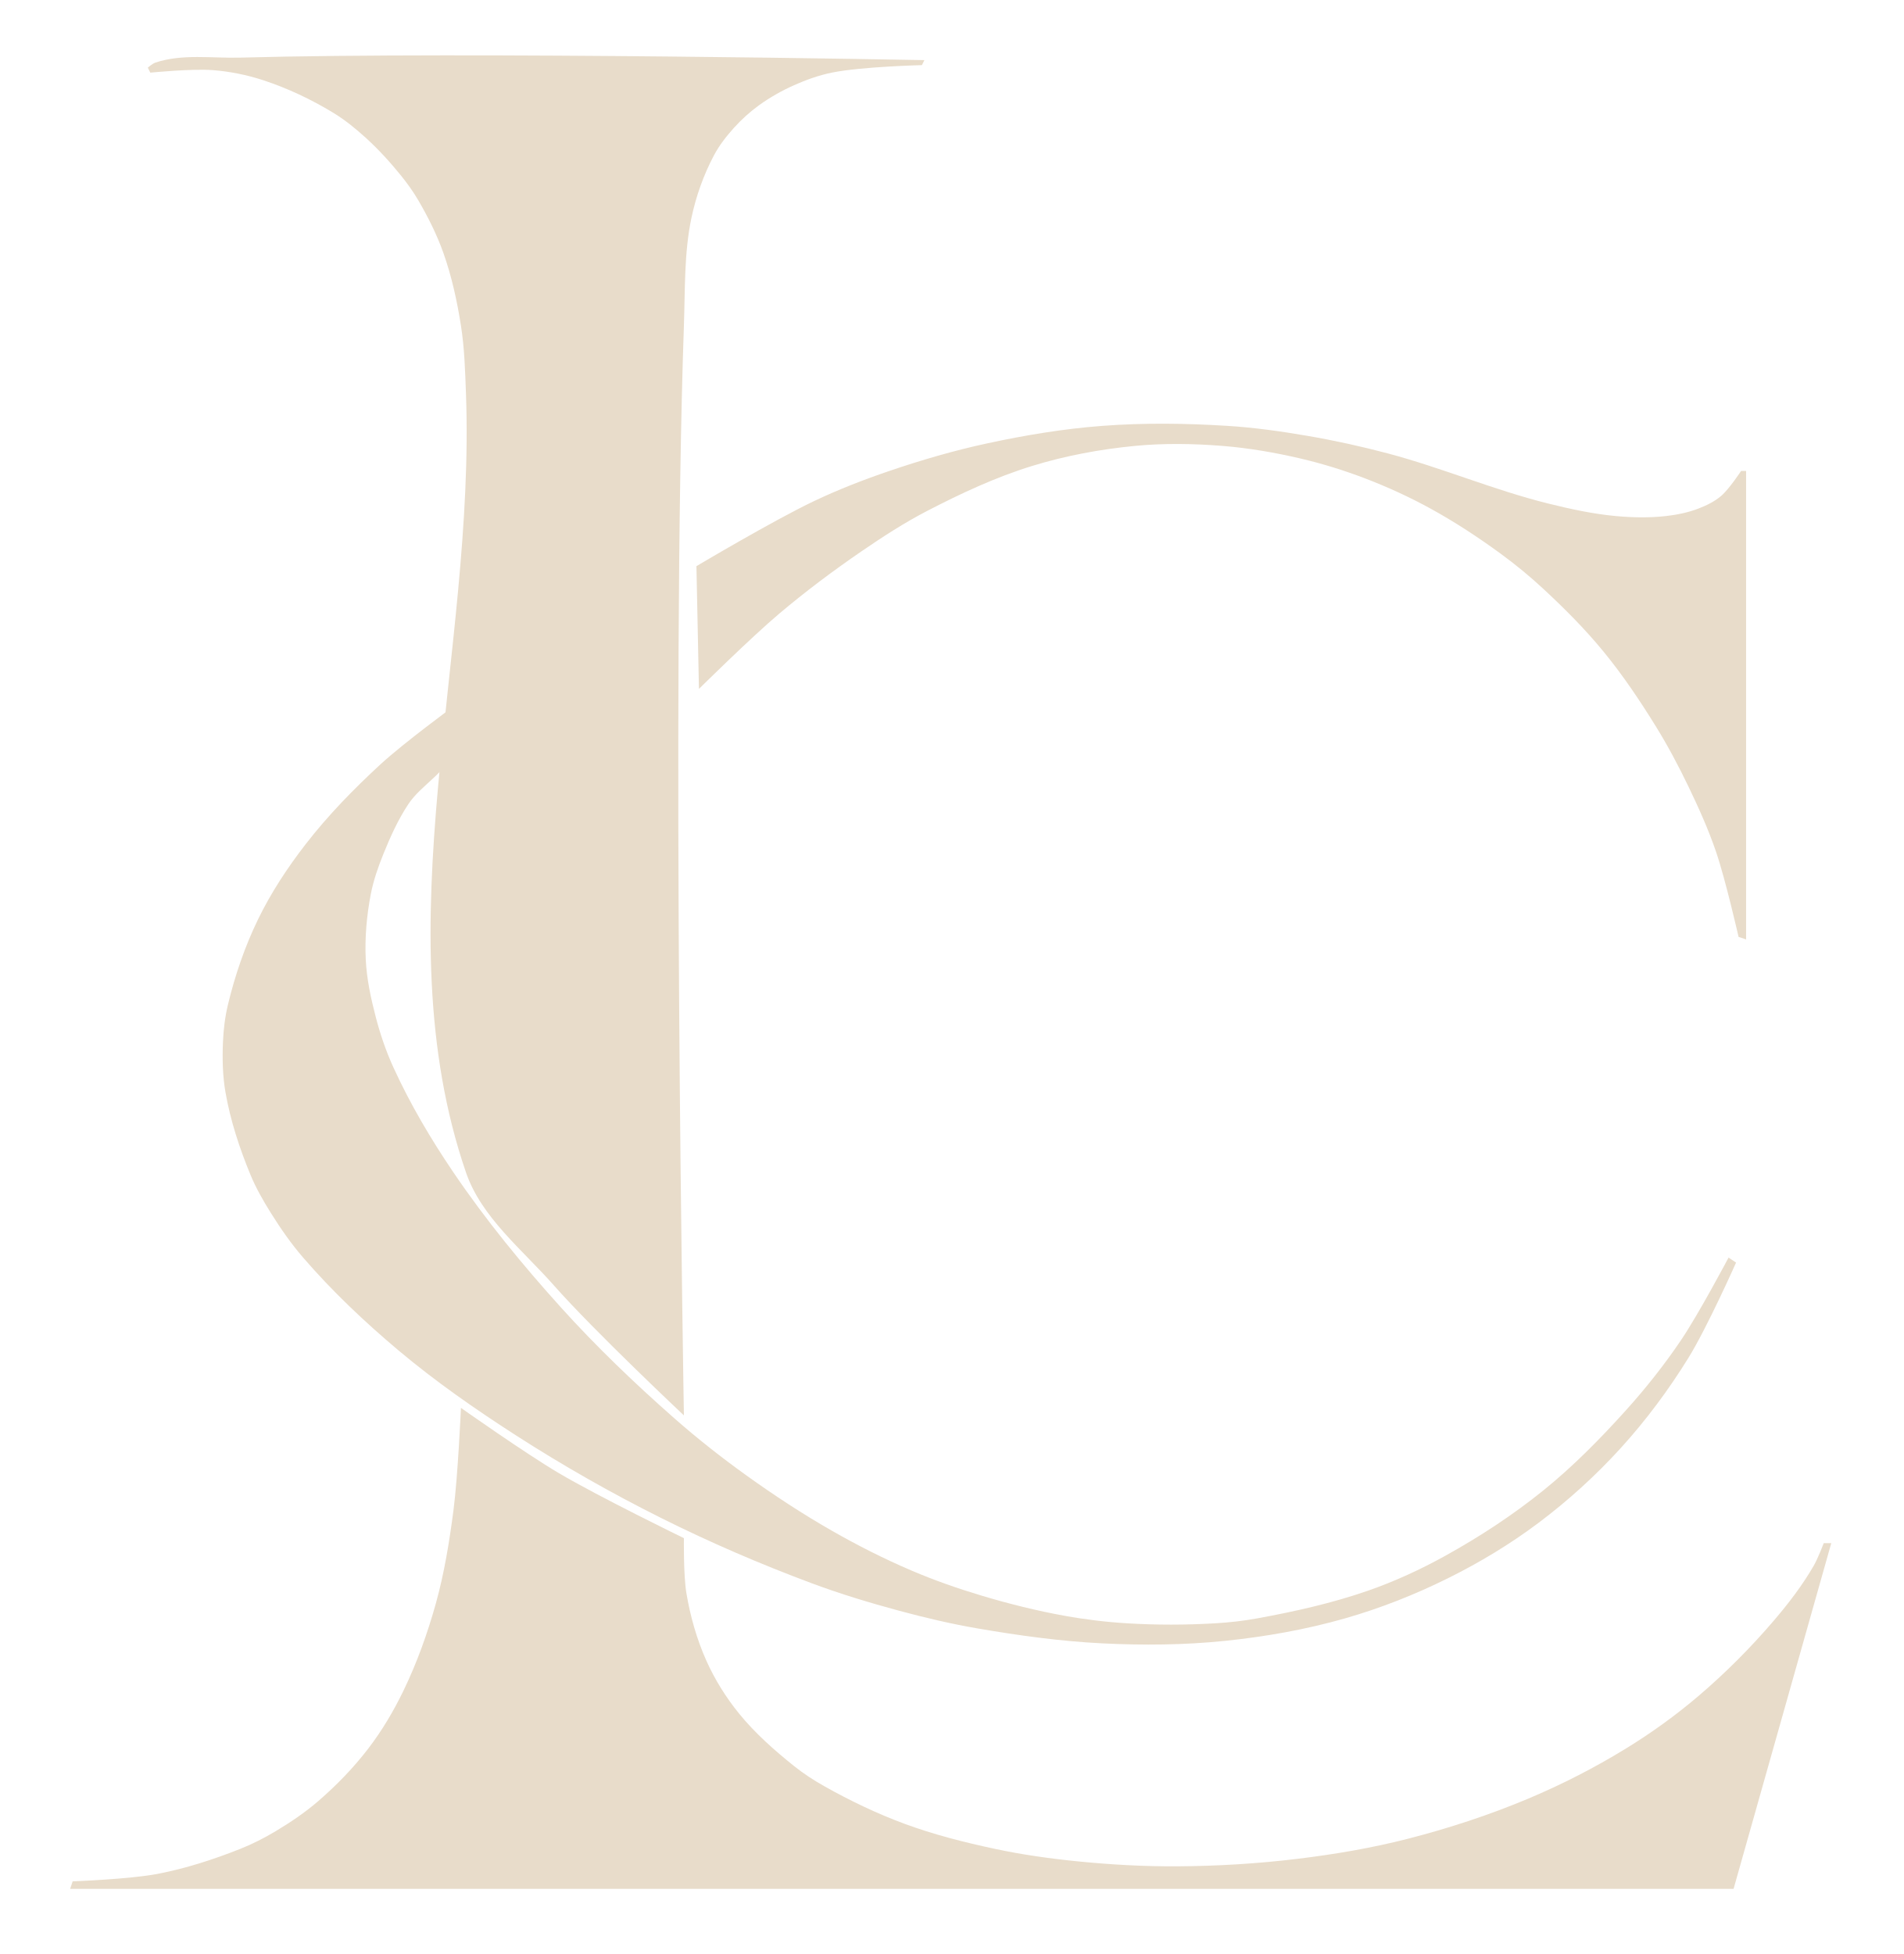
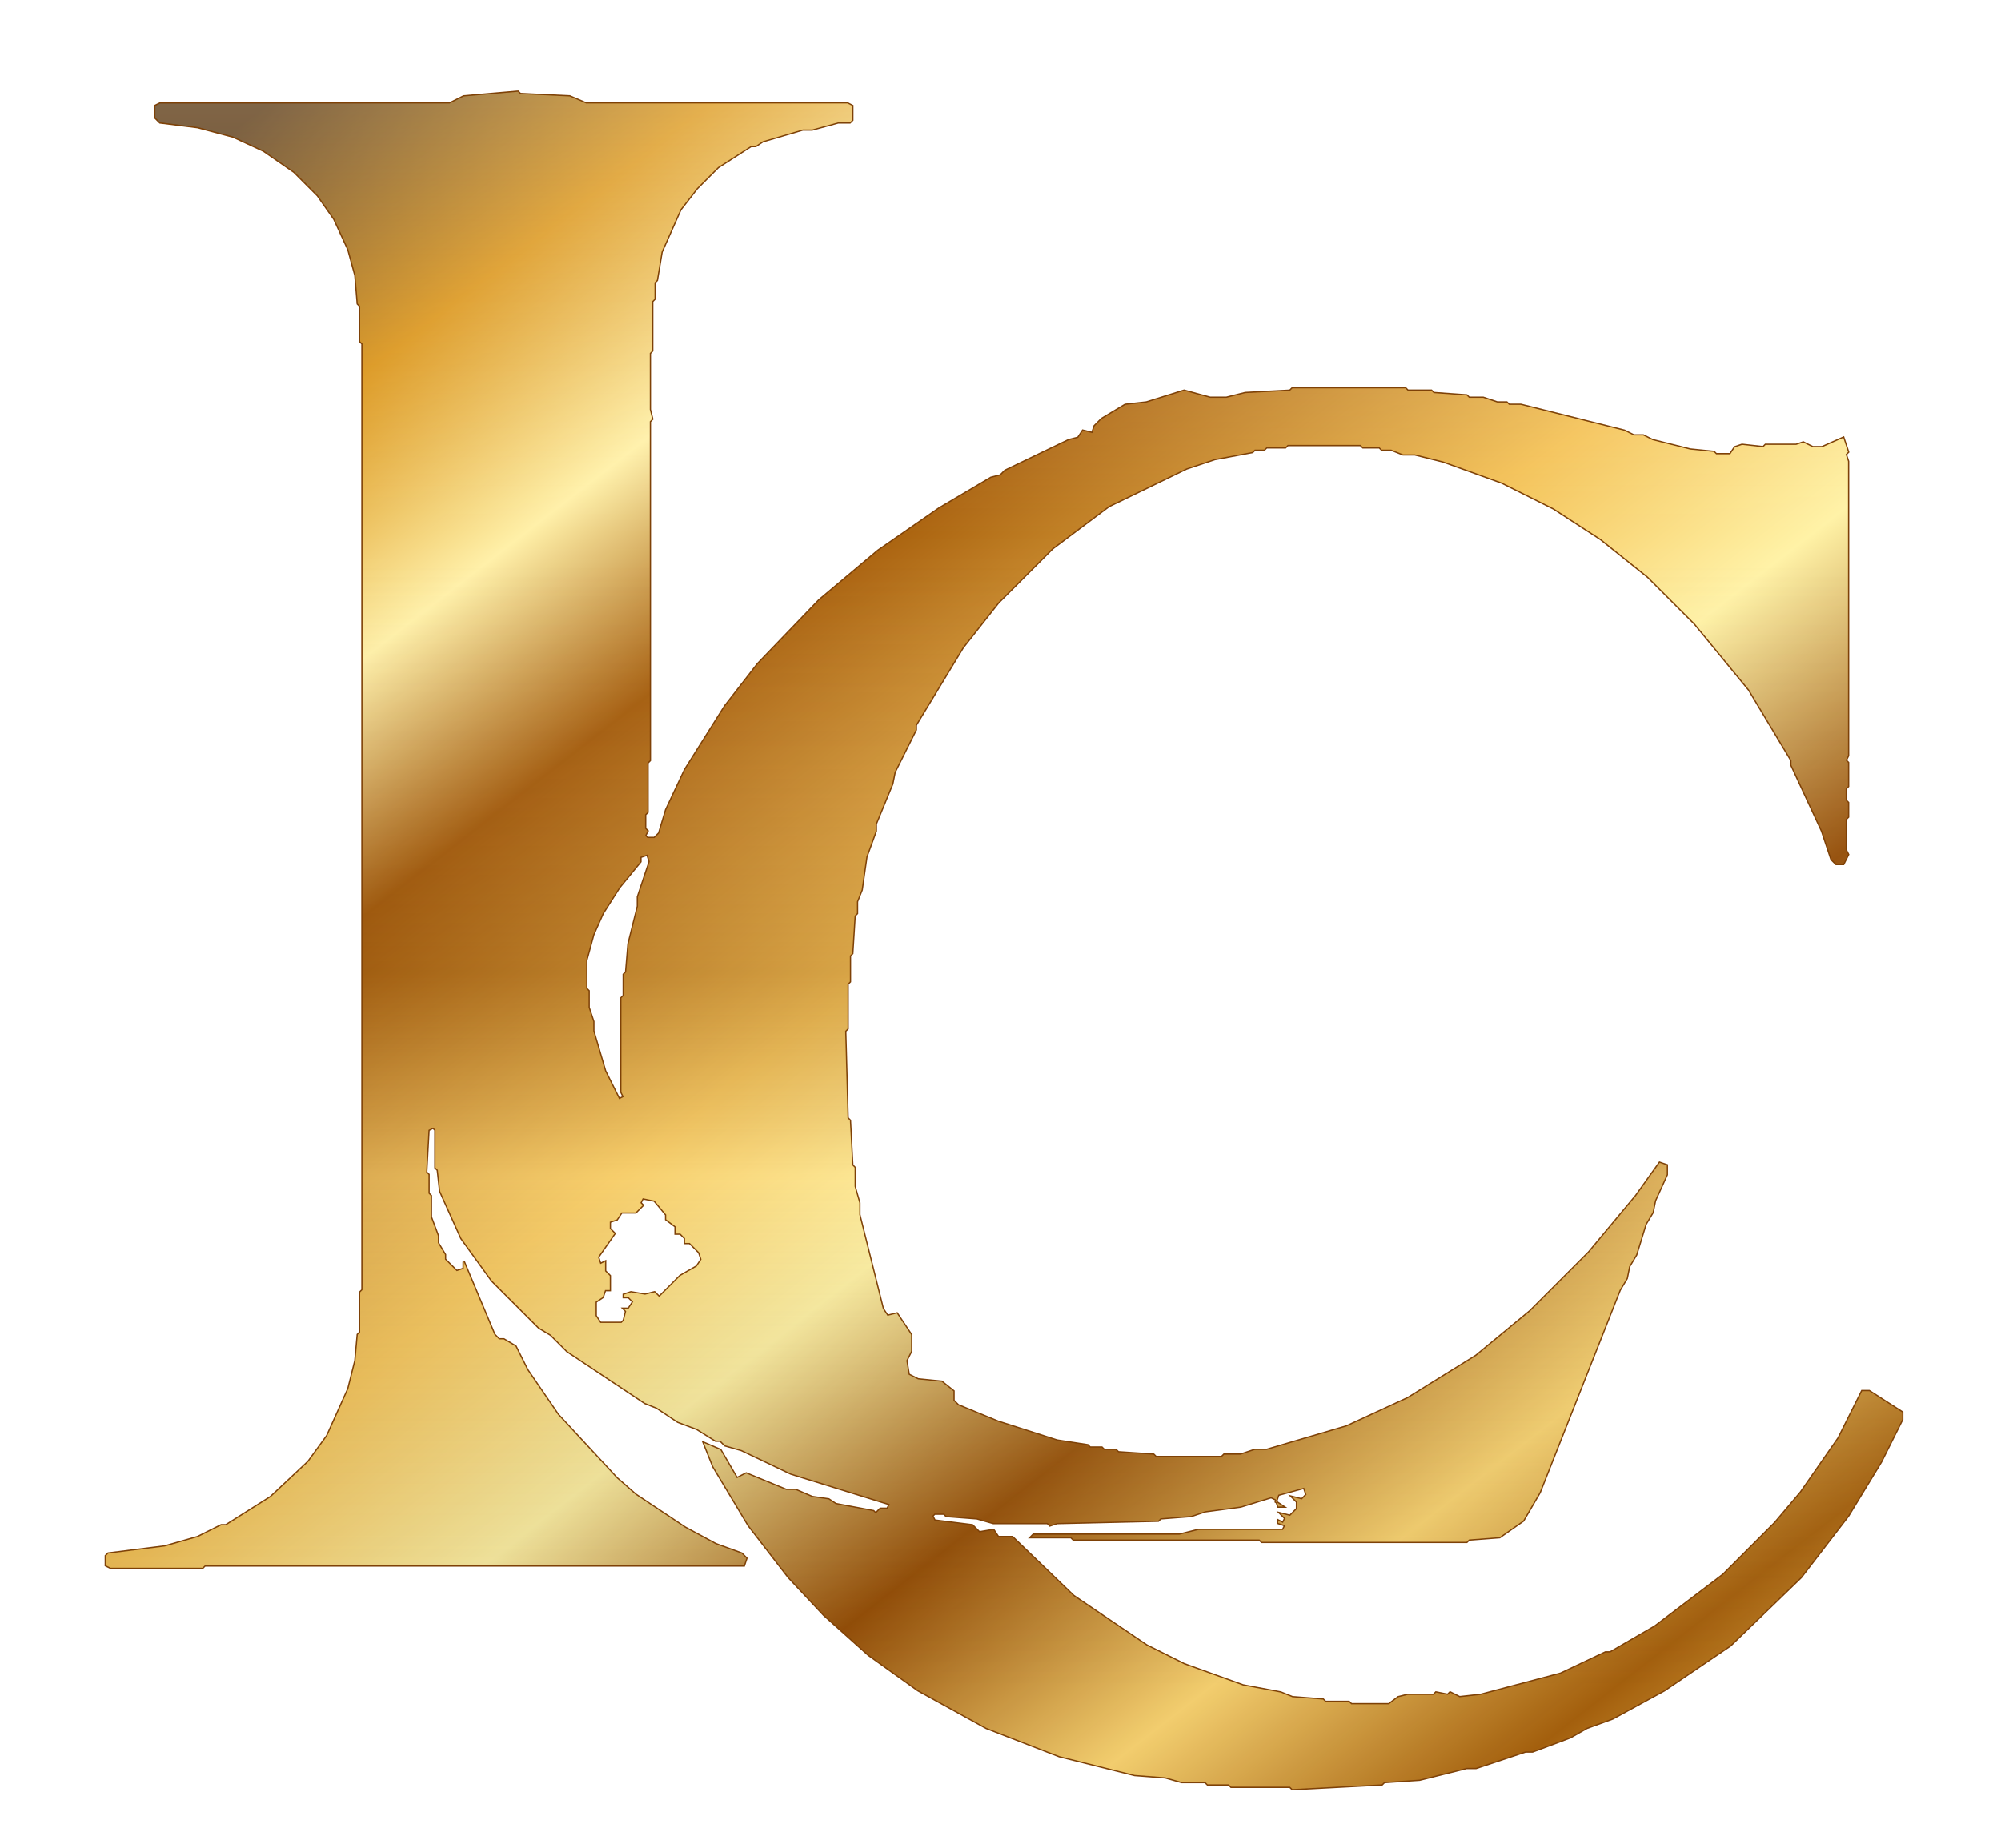
- <svg xmlns="http://www.w3.org/2000/svg" viewBox="0 0 760 780" role="img" aria-label="LC monogram" fill="none">
-   <path d="M62.00,25.00 C60.86,25.38 59.00,27.00 59.00,27.00 C59.00,27.00 60.00,29.00 60.00,29.00 C60.00,29.00 76.69,27.34 85.00,28.00 C91.78,28.53 98.54,29.89 105.00,32.00 C114.78,35.20 124.20,39.66 133.00,45.00 C137.67,47.84 141.95,51.32 146.00,55.00 C151.06,59.60 155.70,64.69 160.00,70.00 C162.56,73.16 164.95,76.48 167.00,80.00 C170.90,86.70 174.41,93.69 177.00,101.00 C180.32,110.37 182.46,120.18 184.00,130.00 C185.40,138.92 185.67,147.98 186.00,157.00 C189.83,260.60 152.36,369.94 186.00,468.00 C192.17,485.97 208.42,498.75 221.00,513.00 C237.22,531.38 273.00,565.00 273.00,565.00 C273.00,565.00 267.95,274.91 273.00,130.00 C273.50,115.64 273.04,101.06 276.00,87.00 C277.83,78.33 280.85,69.83 285.00,62.00 C287.12,57.99 289.97,54.37 293.00,51.00 C296.00,47.67 299.37,44.63 303.00,42.00 C307.36,38.85 312.09,36.19 317.00,34.00 C321.81,31.85 326.84,30.06 332.00,29.00 C343.80,26.58 368.00,26.00 368.00,26.00 C368.00,26.00 369.00,24.00 369.00,24.00 C369.00,24.00 186.97,20.49 96.00,23.00 C84.65,23.31 72.76,21.39 62.00,25.00 Z" fill="#E8DCCA" />
-   <path d="M278.00,226.00 C278.00,226.00 279.00,275.00 279.00,275.00 C279.00,275.00 299.82,254.43 311.00,245.00 C321.55,236.10 332.61,227.79 344.00,220.00 C352.40,214.25 360.97,208.68 370.00,204.00 C383.52,196.99 397.44,190.48 412.00,186.00 C425.31,181.90 439.14,179.34 453.00,178.00 C464.61,176.88 476.37,177.07 488.00,178.00 C498.43,178.84 508.81,180.62 519.00,183.00 C527.83,185.06 536.53,187.76 545.00,191.00 C553.91,194.41 562.63,198.41 571.00,203.00 C580.73,208.34 590.04,214.46 599.00,221.00 C604.93,225.33 610.62,230.01 616.00,235.00 C624.47,242.85 632.67,251.07 640.00,260.00 C647.75,269.43 654.58,279.62 661.00,290.00 C665.78,297.74 670.06,305.80 674.00,314.00 C678.08,322.48 681.96,331.10 685.00,340.00 C688.79,351.09 694.00,374.00 694.00,374.00 C694.00,374.00 697.00,375.00 697.00,375.00 C697.00,375.00 697.00,188.00 697.00,188.00 C697.00,188.00 695.00,188.00 695.00,188.00 C695.00,188.00 690.26,195.24 687.00,198.00 C684.38,200.22 681.20,201.77 678.00,203.00 C673.85,204.60 669.42,205.50 665.00,206.00 C658.38,206.75 651.64,206.61 645.00,206.00 C635.89,205.16 626.88,203.20 618.00,201.00 C596.31,195.62 575.60,186.73 554.00,181.00 C543.45,178.20 532.76,175.85 522.00,174.00 C511.41,172.18 500.73,170.67 490.00,170.00 C473.37,168.96 456.62,168.74 440.00,170.00 C424.53,171.17 409.16,173.72 394.00,177.00 C380.80,179.85 367.79,183.65 355.00,188.00 C344.80,191.47 334.73,195.38 325.00,200.00 C308.82,207.67 278.00,226.00 278.00,226.00 Z" fill="#E8DCCA" />
-   <path d="M91.00,401.00 C89.82,405.90 89.21,410.96 89.00,416.00 C88.72,422.67 88.86,429.42 90.00,436.00 C91.97,447.32 95.61,458.38 100.00,469.00 C102.17,474.24 105.00,479.19 108.00,484.00 C111.92,490.28 116.16,496.40 121.00,502.00 C132.55,515.38 145.47,527.62 159.00,539.00 C173.80,551.44 189.74,562.54 206.00,573.00 C224.71,585.04 244.10,596.06 264.00,606.00 C283.50,615.74 303.58,624.39 324.00,632.00 C335.46,636.27 347.19,639.82 359.00,643.00 C369.23,645.76 379.56,648.20 390.00,650.00 C406.54,652.85 423.23,655.17 440.00,656.00 C456.32,656.81 472.75,656.68 489.00,655.00 C505.19,653.33 521.35,650.48 537.00,646.00 C551.10,641.96 564.86,636.52 578.00,630.00 C590.60,623.75 602.75,616.43 614.00,608.00 C625.90,599.08 637.00,589.00 647.00,578.00 C657.09,566.91 666.11,554.76 674.00,542.00 C681.45,529.95 693.00,504.00 693.00,504.00 C693.00,504.00 690.00,502.00 690.00,502.00 C690.00,502.00 678.11,524.48 671.00,535.00 C664.35,544.84 656.95,554.18 649.00,563.00 C638.74,574.38 627.92,585.38 616.00,595.00 C603.84,604.81 590.67,613.43 577.00,621.00 C567.08,626.50 556.71,631.28 546.00,635.00 C531.72,639.96 516.87,643.28 502.00,646.00 C496.39,647.03 490.70,647.67 485.00,648.00 C473.35,648.68 461.65,648.70 450.00,648.00 C441.62,647.50 433.26,646.49 425.00,645.00 C413.86,642.99 402.84,640.24 392.00,637.00 C382.50,634.16 373.12,630.89 364.00,627.00 C353.03,622.32 342.36,616.92 332.00,611.00 C320.28,604.30 308.97,596.87 298.00,589.00 C287.98,581.81 278.26,574.16 269.00,566.00 C253.26,552.13 238.06,537.57 224.00,522.00 C208.58,504.92 193.91,487.04 181.00,468.00 C171.95,454.65 163.69,440.67 157.00,426.00 C154.07,419.57 151.78,412.84 150.00,406.00 C148.04,398.47 146.37,390.77 146.00,383.00 C145.59,374.32 146.36,365.54 148.00,357.00 C149.05,351.51 150.91,346.18 153.00,341.00 C155.79,334.09 158.88,327.21 163.00,321.00 C168.10,313.32 177.80,308.65 181.00,300.00 C183.08,294.37 181.00,282.00 181.00,282.00 C181.00,282.00 161.08,296.64 152.00,305.00 C141.24,314.90 130.95,325.44 122.00,337.00 C114.75,346.36 108.17,356.35 103.00,367.00 C97.75,377.81 93.81,389.31 91.00,401.00 Z" fill="#E8DCCA" />
-   <path d="M28.00,754.00 C28.00,754.00 692.00,754.00 692.00,754.00 C692.00,754.00 731.00,616.00 731.00,616.00 C731.00,616.00 728.00,616.00 728.00,616.00 C728.00,616.00 725.64,622.16 724.00,625.00 C719.47,632.85 713.89,640.11 708.00,647.00 C698.81,657.75 688.76,667.82 678.00,677.00 C668.92,684.74 659.17,691.76 649.00,698.00 C636.55,705.64 623.47,712.34 610.00,718.00 C594.45,724.53 578.34,729.81 562.00,734.00 C547.56,737.70 532.80,740.20 518.00,742.00 C502.09,743.94 486.03,744.90 470.00,745.00 C456.65,745.08 443.28,744.33 430.00,743.00 C418.93,741.89 407.88,740.33 397.00,738.00 C384.82,735.40 372.68,732.32 361.00,728.00 C349.95,723.91 339.26,718.78 329.00,713.00 C324.81,710.64 320.75,708.00 317.00,705.00 C309.09,698.66 301.39,691.87 295.00,684.00 C289.81,677.61 285.37,670.51 282.00,663.00 C278.16,654.43 275.56,645.26 274.00,636.00 C272.78,628.76 273.00,614.00 273.00,614.00 C273.00,614.00 239.17,597.56 223.00,588.00 C209.55,580.05 184.00,562.00 184.00,562.00 C184.00,562.00 182.78,589.41 181.00,603.00 C179.37,615.45 177.36,627.91 174.00,640.00 C170.66,651.99 166.43,663.80 161.00,675.00 C157.09,683.08 152.46,690.88 147.00,698.00 C141.12,705.67 134.32,712.68 127.00,719.00 C121.75,723.53 115.95,727.44 110.00,731.00 C105.52,733.68 100.85,736.07 96.00,738.00 C85.32,742.25 74.28,745.82 63.00,748.00 C51.83,750.16 29.00,751.00 29.00,751.00 C29.00,751.00 28.00,754.00 28.00,754.00 Z" fill="#E8DCCA" />
+ <svg xmlns="http://www.w3.org/2000/svg" viewBox="200 140 850 785" role="img" aria-label="LOUIS COR gold logo">
+   <defs>
+     <path id="m" fill-rule="evenodd" d="M266,185 266,190 268,192 284,194 299,198 312,204 325,213 335,223 342,233 348,246 351,257 352,269 353,270 353,285 354,286 354,688 353,689 353,706 352,707 351,718 348,730 339,750 331,761 315,776 296,788 294,788 284,793 270,797 246,800 245,801 245,805 247,806 286,806 287,805 516,805 517,802 515,800 504,796 491,789 470,775 462,768 437,741 424,722 419,712 414,709 412,709 410,707 397,676 397,679 394,680 389,675 389,673 386,668 386,665 383,657 383,648 382,647 382,639 381,638 382,620 384,619 385,620 385,636 386,637 387,646 396,666 409,684 429,704 434,707 441,714 474,736 479,738 488,744 496,747 504,752 506,752 508,754 515,756 536,766 578,779 577,781 574,781 572,783 571,782 555,779 552,777 545,776 538,773 534,773 517,766 513,768 506,756 499,753 503,763 518,788 535,810 550,826 569,843 590,858 619,874 650,886 682,894 695,895 702,897 712,897 713,898 722,898 723,899 748,899 749,900 787,898 788,897 803,896 823,891 827,891 848,884 851,884 867,878 874,874 885,870 907,858 935,839 965,810 985,784 999,761 1008,743 1008,740 994,731 991,731 981,751 965,774 954,787 932,809 903,831 884,842 882,842 863,851 829,860 820,861 816,859 815,860 810,859 809,860 798,860 794,861 790,864 774,864 773,863 763,863 762,862 749,861 744,859 728,856 703,847 687,839 656,818 630,793 624,793 622,790 616,791 613,788 597,786 596,784 597,783 601,783 602,784 615,785 622,787 645,787 646,788 649,787 692,786 693,785 706,784 712,782 727,780 740,776 742,777 743,780 745,780 742,778 743,775 754,772 755,775 753,777 749,776 751,778 751,781 748,784 744,783 746,785 745,787 743,786 743,787 746,788 745,790 709,790 701,792 639,792 638,793 655,793 656,794 735,794 736,795 823,795 824,794 837,793 847,786 854,774 888,688 891,683 892,678 895,673 899,660 902,655 903,650 908,639 908,635 905,634 895,648 875,672 850,697 827,716 798,734 772,746 738,756 733,756 727,758 720,758 719,759 691,759 690,758 675,757 674,756 669,756 668,755 663,755 662,754 649,752 624,744 607,737 605,735 605,731 600,727 590,726 586,724 585,718 587,714 587,707 581,698 577,699 575,696 565,656 565,651 563,644 563,636 562,635 561,616 560,615 559,578 560,577 560,558 561,557 561,546 562,545 563,529 564,528 564,523 566,518 568,504 572,493 572,490 579,473 580,468 589,450 589,448 609,415 624,396 647,373 671,355 704,339 716,335 732,332 733,331 737,331 738,330 746,330 747,329 778,329 779,330 786,330 787,331 791,331 796,333 801,333 813,336 838,345 860,356 880,369 900,385 920,405 943,433 961,463 961,465 974,493 978,505 980,507 983,507 985,503 984,501 984,488 985,487 985,481 984,480 984,475 985,474 985,464 984,463 985,461 985,336 984,333 985,332 983,326 974,330 970,330 966,328 963,329 950,329 949,330 940,329 937,330 935,333 929,333 928,332 918,331 902,327 898,325 894,325 890,323 846,312 841,312 840,311 836,311 830,309 824,309 823,308 809,307 808,306 798,306 797,305 749,305 748,306 729,307 721,309 714,309 703,306 687,311 678,312 668,318 665,321 664,324 660,323 658,326 654,327 627,340 625,342 621,343 599,356 573,374 548,395 522,422 508,440 491,467 483,484 480,494 478,496 475,496 474,495 475,493 474,492 474,486 475,485 475,464 476,463 476,319 477,318 476,314 476,290 477,289 477,268 478,267 478,260 479,259 481,247 489,229 496,220 505,211 519,202 521,202 524,200 541,195 545,195 556,192 561,192 562,191 562,185 560,184 449,184 442,181 421,180 420,179 397,181 391,184 268,184Z M478,650 483,656 483,658 487,661 487,664 489,664 491,666 491,668 493,668 497,672 498,675 496,678 489,682 480,691 478,689 474,690 468,689 465,690 465,691 467,691 469,693 467,696 465,696 466,697 465,701 464,702 455,702 453,699 453,693 456,691 457,688 459,688 459,682 457,680 457,676 455,677 454,674 461,664 459,662 459,659 462,658 464,655 470,655 473,652 472,651 473,649Z M475,503 476,506 471,521 471,525 467,541 466,553 465,554 465,563 464,564 464,604 465,606 463,607 457,595 452,578 452,574 450,568 450,561 449,560 449,548 452,537 456,528 463,517 472,506 472,504Z" />
+     <linearGradient id="g" x1=".1" y1="0" x2=".93" y2="1">
+       <stop stop-color="#4b2604" />
+       <stop offset=".12" stop-color="#d99011" />
+       <stop offset=".22" stop-color="#fff0a8" />
+       <stop offset=".31" stop-color="#a55c0a" />
+       <stop offset=".47" stop-color="#f4c257" />
+       <stop offset=".57" stop-color="#fff2a6" />
+       <stop offset=".69" stop-color="#985007" />
+       <stop offset=".81" stop-color="#ffd975" />
+       <stop offset=".92" stop-color="#ab640e" />
+       <stop offset="1" stop-color="#f3bd50" />
+     </linearGradient>
+     <linearGradient id="s" x2="0" y2="1">
+       <stop stop-color="#fffde4" stop-opacity=".3" />
+       <stop offset=".26" stop-color="#fff" stop-opacity="0" />
+       <stop offset=".52" stop-color="#66310b" stop-opacity=".18" />
+       <stop offset=".64" stop-color="#fff2aa" stop-opacity=".25" />
+       <stop offset=".94" stop-color="#241004" stop-opacity=".06" />
+     </linearGradient>
+   </defs>
+   <g>
+     <use href="#m" fill="url(#g)" stroke="#7e4107" stroke-width="1.1" paint-order="stroke fill" />
+     <use href="#m" fill="url(#s)" />
+   </g>
</svg>
